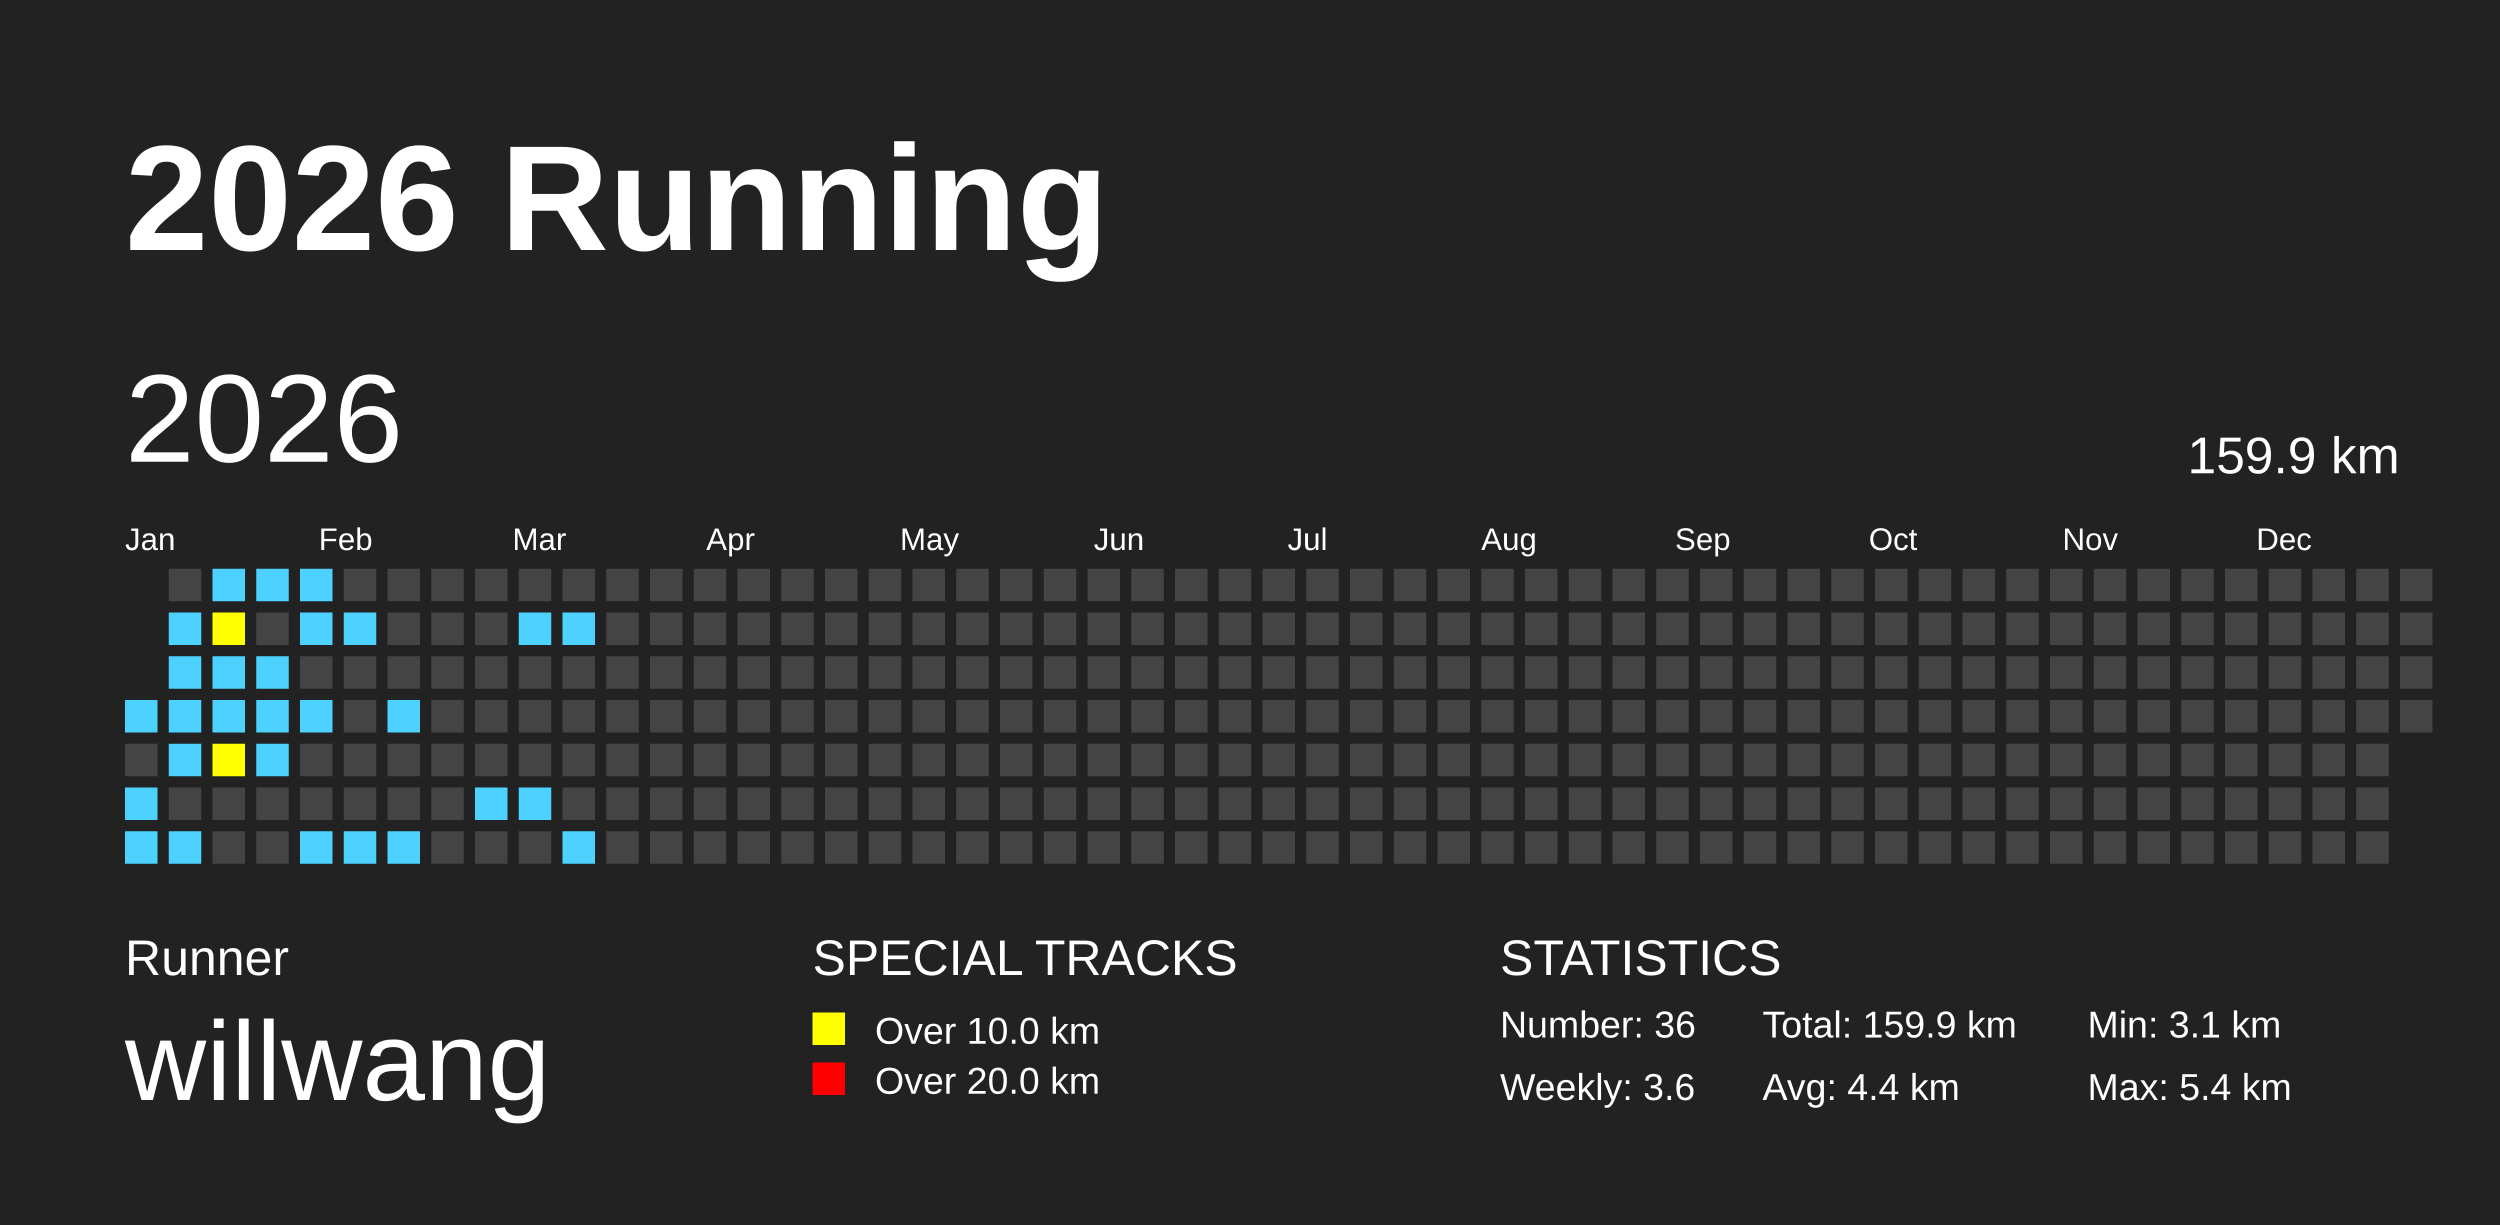
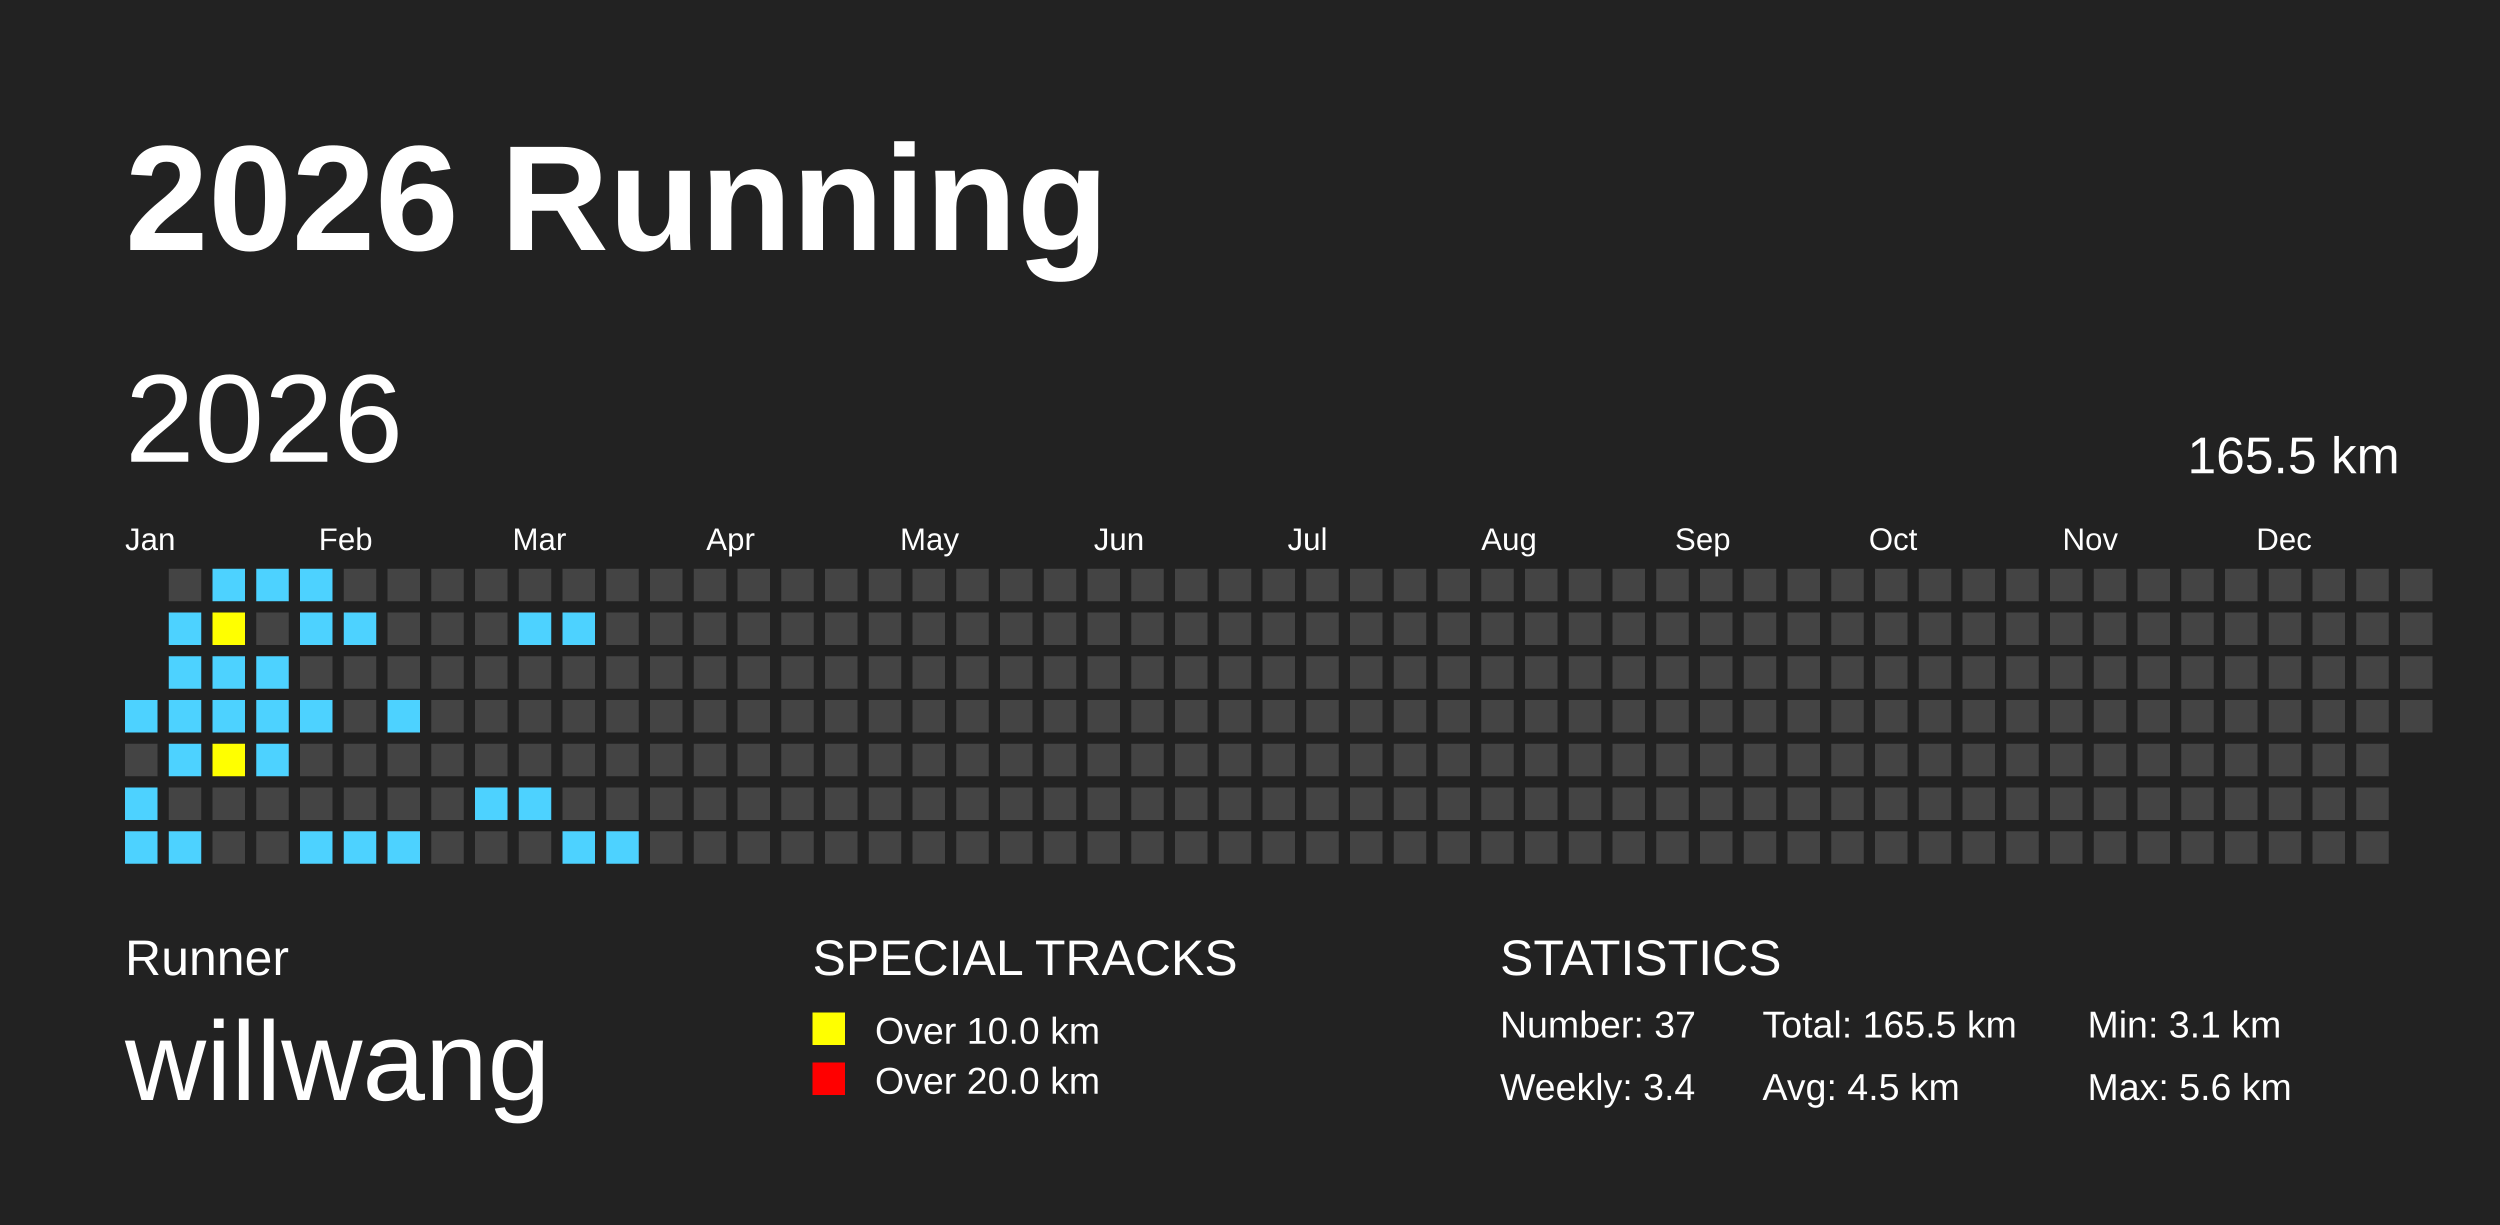
<svg xmlns="http://www.w3.org/2000/svg" baseProfile="full" height="98mm" version="1.1" viewBox="0,0,200,98" width="200mm">
  <defs />
  <rect fill="#222222" height="98" width="200" x="0" y="0" />
  <text fill="#FFFFFF" style="font-size:12px; font-family:Arial; font-weight:bold;" x="10" y="20">2026 Running</text>
  <text fill="#FFFFFF" style="font-size:4px; font-family:Arial" x="10" y="78">Runner</text>
  <text fill="#FFFFFF" style="font-size:9px; font-family:Arial" x="10" y="88">willwang</text>
  <text fill="#FFFFFF" style="font-size:4px; font-family:Arial" x="65" y="78">SPECIAL TRACKS</text>
  <rect fill="yellow" height="2.6" width="2.6" x="65" y="81" />
  <text fill="#FFFFFF" style="font-size:3px; font-family:Arial" x="70" y="83.5">Over 10.0 km</text>
  <rect fill="red" height="2.6" width="2.6" x="65" y="85" />
  <text fill="#FFFFFF" style="font-size:3px; font-family:Arial" x="70" y="87.5">Over 20.0 km</text>
  <text fill="#FFFFFF" style="font-size:4px; font-family:Arial" x="120" y="78">STATISTICS</text>
-   <text fill="#FFFFFF" style="font-size:3px; font-family:Arial" x="120" y="83">Number: 36</text>
-   <text fill="#FFFFFF" style="font-size:3px; font-family:Arial" x="120" y="88">Weekly: 3.6</text>
-   <text fill="#FFFFFF" style="font-size:3px; font-family:Arial" x="141" y="83">Total: 159.9 km</text>
-   <text fill="#FFFFFF" style="font-size:3px; font-family:Arial" x="141" y="88">Avg: 4.4 km</text>
+   <text fill="#FFFFFF" style="font-size:3px; font-family:Arial" x="120" y="83">Number: 37</text>
+   <text fill="#FFFFFF" style="font-size:3px; font-family:Arial" x="120" y="88">Weekly: 3.4</text>
+   <text fill="#FFFFFF" style="font-size:3px; font-family:Arial" x="141" y="83">Total: 165.5 km</text>
+   <text fill="#FFFFFF" style="font-size:3px; font-family:Arial" x="141" y="88">Avg: 4.5 km</text>
  <text fill="#FFFFFF" style="font-size:3px; font-family:Arial" x="167" y="83">Min: 3.1 km</text>
-   <text fill="#FFFFFF" style="font-size:3px; font-family:Arial" x="167" y="88">Max: 5.4 km</text>
+   <text fill="#FFFFFF" style="font-size:3px; font-family:Arial" x="167" y="88">Max: 5.6 km</text>
  <text dominant-baseline="hanging" fill="#FFFFFF" style="font-size:10.0px; font-family:Arial;" x="10" y="30">2026</text>
-   <text dominant-baseline="hanging" fill="#FFFFFF" style="font-size:4.125px; font-family:Arial;" x="175" y="35">159.9 km</text>
+   <text dominant-baseline="hanging" fill="#FFFFFF" style="font-size:4.125px; font-family:Arial;" x="175" y="35">165.5 km</text>
  <text fill="#FFFFFF" style="font-size:2.5px; font-family:Arial" x="10.0" y="44">Jan</text>
  <text fill="#FFFFFF" style="font-size:2.5px; font-family:Arial" x="25.5" y="44">Feb</text>
  <text fill="#FFFFFF" style="font-size:2.5px; font-family:Arial" x="41.0" y="44">Mar</text>
  <text fill="#FFFFFF" style="font-size:2.5px; font-family:Arial" x="56.5" y="44">Apr</text>
  <text fill="#FFFFFF" style="font-size:2.5px; font-family:Arial" x="72.0" y="44">May</text>
  <text fill="#FFFFFF" style="font-size:2.5px; font-family:Arial" x="87.5" y="44">Jun</text>
  <text fill="#FFFFFF" style="font-size:2.5px; font-family:Arial" x="103.0" y="44">Jul</text>
  <text fill="#FFFFFF" style="font-size:2.5px; font-family:Arial" x="118.5" y="44">Aug</text>
  <text fill="#FFFFFF" style="font-size:2.5px; font-family:Arial" x="134.0" y="44">Sep</text>
  <text fill="#FFFFFF" style="font-size:2.5px; font-family:Arial" x="149.5" y="44">Oct</text>
  <text fill="#FFFFFF" style="font-size:2.5px; font-family:Arial" x="165.0" y="44">Nov</text>
  <text fill="#FFFFFF" style="font-size:2.5px; font-family:Arial" x="180.5" y="44">Dec</text>
  <rect fill="#4DD2FF" height="2.6" width="2.6" x="10.0" y="56.0" />
  <rect fill="#444444" height="2.6" width="2.6" x="10.0" y="59.5" />
  <rect fill="#4DD2FF" height="2.6" width="2.6" x="10.0" y="63.0" />
  <rect fill="#4DD2FF" height="2.6" width="2.6" x="10.0" y="66.5" />
  <rect fill="#444444" height="2.6" width="2.6" x="13.5" y="45.5" />
  <rect fill="#4DD2FF" height="2.6" width="2.6" x="13.5" y="49.0" />
  <rect fill="#4DD2FF" height="2.6" width="2.6" x="13.5" y="52.5" />
  <rect fill="#4DD2FF" height="2.6" width="2.6" x="13.5" y="56.0" />
  <rect fill="#4DD2FF" height="2.6" width="2.6" x="13.5" y="59.5" />
  <rect fill="#444444" height="2.6" width="2.6" x="13.5" y="63.0" />
  <rect fill="#4DD2FF" height="2.6" width="2.6" x="13.5" y="66.5" />
  <rect fill="#4DD2FF" height="2.6" width="2.6" x="17.0" y="45.5" />
  <rect fill="yellow" height="2.6" width="2.6" x="17.0" y="49.0" />
  <rect fill="#4DD2FF" height="2.6" width="2.6" x="17.0" y="52.5" />
  <rect fill="#4DD2FF" height="2.6" width="2.6" x="17.0" y="56.0" />
  <rect fill="yellow" height="2.6" width="2.6" x="17.0" y="59.5" />
  <rect fill="#444444" height="2.6" width="2.6" x="17.0" y="63.0" />
  <rect fill="#444444" height="2.6" width="2.6" x="17.0" y="66.5" />
  <rect fill="#4DD2FF" height="2.6" width="2.6" x="20.5" y="45.5" />
  <rect fill="#444444" height="2.6" width="2.6" x="20.5" y="49.0" />
  <rect fill="#4DD2FF" height="2.6" width="2.6" x="20.5" y="52.5" />
  <rect fill="#4DD2FF" height="2.6" width="2.6" x="20.5" y="56.0" />
  <rect fill="#4DD2FF" height="2.6" width="2.6" x="20.5" y="59.5" />
  <rect fill="#444444" height="2.6" width="2.6" x="20.5" y="63.0" />
  <rect fill="#444444" height="2.6" width="2.6" x="20.5" y="66.5" />
  <rect fill="#4DD2FF" height="2.6" width="2.6" x="24.0" y="45.5" />
  <rect fill="#4DD2FF" height="2.6" width="2.6" x="24.0" y="49.0" />
  <rect fill="#444444" height="2.6" width="2.6" x="24.0" y="52.5" />
  <rect fill="#4DD2FF" height="2.6" width="2.6" x="24.0" y="56.0" />
  <rect fill="#444444" height="2.6" width="2.6" x="24.0" y="59.5" />
  <rect fill="#444444" height="2.6" width="2.6" x="24.0" y="63.0" />
  <rect fill="#4DD2FF" height="2.6" width="2.6" x="24.0" y="66.5" />
  <rect fill="#444444" height="2.6" width="2.6" x="27.5" y="45.5" />
  <rect fill="#4DD2FF" height="2.6" width="2.6" x="27.5" y="49.0" />
  <rect fill="#444444" height="2.6" width="2.6" x="27.5" y="52.5" />
  <rect fill="#444444" height="2.6" width="2.6" x="27.5" y="56.0" />
  <rect fill="#444444" height="2.6" width="2.6" x="27.5" y="59.5" />
  <rect fill="#444444" height="2.6" width="2.6" x="27.5" y="63.0" />
  <rect fill="#4DD2FF" height="2.6" width="2.6" x="27.5" y="66.5" />
  <rect fill="#444444" height="2.6" width="2.6" x="31.0" y="45.5" />
  <rect fill="#444444" height="2.6" width="2.6" x="31.0" y="49.0" />
  <rect fill="#444444" height="2.6" width="2.6" x="31.0" y="52.5" />
  <rect fill="#4DD2FF" height="2.6" width="2.6" x="31.0" y="56.0" />
  <rect fill="#444444" height="2.6" width="2.6" x="31.0" y="59.5" />
  <rect fill="#444444" height="2.6" width="2.6" x="31.0" y="63.0" />
  <rect fill="#4DD2FF" height="2.6" width="2.6" x="31.0" y="66.5" />
  <rect fill="#444444" height="2.6" width="2.6" x="34.5" y="45.5" />
  <rect fill="#444444" height="2.6" width="2.6" x="34.5" y="49.0" />
  <rect fill="#444444" height="2.6" width="2.6" x="34.5" y="52.5" />
  <rect fill="#444444" height="2.6" width="2.6" x="34.5" y="56.0" />
  <rect fill="#444444" height="2.6" width="2.6" x="34.5" y="59.5" />
  <rect fill="#444444" height="2.6" width="2.6" x="34.5" y="63.0" />
  <rect fill="#444444" height="2.6" width="2.6" x="34.5" y="66.5" />
  <rect fill="#444444" height="2.6" width="2.6" x="38.0" y="45.5" />
  <rect fill="#444444" height="2.6" width="2.6" x="38.0" y="49.0" />
  <rect fill="#444444" height="2.6" width="2.6" x="38.0" y="52.5" />
  <rect fill="#444444" height="2.6" width="2.6" x="38.0" y="56.0" />
  <rect fill="#444444" height="2.6" width="2.6" x="38.0" y="59.5" />
  <rect fill="#4DD2FF" height="2.6" width="2.6" x="38.0" y="63.0" />
  <rect fill="#444444" height="2.6" width="2.6" x="38.0" y="66.5" />
  <rect fill="#444444" height="2.6" width="2.6" x="41.5" y="45.5" />
  <rect fill="#4DD2FF" height="2.6" width="2.6" x="41.5" y="49.0" />
  <rect fill="#444444" height="2.6" width="2.6" x="41.5" y="52.5" />
  <rect fill="#444444" height="2.6" width="2.6" x="41.5" y="56.0" />
  <rect fill="#444444" height="2.6" width="2.6" x="41.5" y="59.5" />
  <rect fill="#4DD2FF" height="2.6" width="2.6" x="41.5" y="63.0" />
  <rect fill="#444444" height="2.6" width="2.6" x="41.5" y="66.5" />
  <rect fill="#444444" height="2.6" width="2.6" x="45.0" y="45.5" />
  <rect fill="#4DD2FF" height="2.6" width="2.6" x="45.0" y="49.0" />
  <rect fill="#444444" height="2.6" width="2.6" x="45.0" y="52.5" />
  <rect fill="#444444" height="2.6" width="2.6" x="45.0" y="56.0" />
  <rect fill="#444444" height="2.6" width="2.6" x="45.0" y="59.5" />
  <rect fill="#444444" height="2.6" width="2.6" x="45.0" y="63.0" />
  <rect fill="#4DD2FF" height="2.6" width="2.6" x="45.0" y="66.5" />
  <rect fill="#444444" height="2.6" width="2.6" x="48.5" y="45.5" />
  <rect fill="#444444" height="2.6" width="2.6" x="48.5" y="49.0" />
  <rect fill="#444444" height="2.6" width="2.6" x="48.5" y="52.5" />
  <rect fill="#444444" height="2.6" width="2.6" x="48.5" y="56.0" />
  <rect fill="#444444" height="2.6" width="2.6" x="48.5" y="59.5" />
  <rect fill="#444444" height="2.6" width="2.6" x="48.5" y="63.0" />
-   <rect fill="#444444" height="2.6" width="2.6" x="48.5" y="66.5" />
+   <rect fill="#4DD2FF" height="2.6" width="2.6" x="48.5" y="66.5" />
  <rect fill="#444444" height="2.6" width="2.6" x="52.0" y="45.5" />
  <rect fill="#444444" height="2.6" width="2.6" x="52.0" y="49.0" />
  <rect fill="#444444" height="2.6" width="2.6" x="52.0" y="52.5" />
  <rect fill="#444444" height="2.6" width="2.6" x="52.0" y="56.0" />
  <rect fill="#444444" height="2.6" width="2.6" x="52.0" y="59.5" />
  <rect fill="#444444" height="2.6" width="2.6" x="52.0" y="63.0" />
  <rect fill="#444444" height="2.6" width="2.6" x="52.0" y="66.5" />
  <rect fill="#444444" height="2.6" width="2.6" x="55.5" y="45.5" />
  <rect fill="#444444" height="2.6" width="2.6" x="55.5" y="49.0" />
  <rect fill="#444444" height="2.6" width="2.6" x="55.5" y="52.5" />
  <rect fill="#444444" height="2.6" width="2.6" x="55.5" y="56.0" />
  <rect fill="#444444" height="2.6" width="2.6" x="55.5" y="59.5" />
  <rect fill="#444444" height="2.6" width="2.6" x="55.5" y="63.0" />
  <rect fill="#444444" height="2.6" width="2.6" x="55.5" y="66.5" />
  <rect fill="#444444" height="2.6" width="2.6" x="59.0" y="45.5" />
  <rect fill="#444444" height="2.6" width="2.6" x="59.0" y="49.0" />
  <rect fill="#444444" height="2.6" width="2.6" x="59.0" y="52.5" />
  <rect fill="#444444" height="2.6" width="2.6" x="59.0" y="56.0" />
  <rect fill="#444444" height="2.6" width="2.6" x="59.0" y="59.5" />
  <rect fill="#444444" height="2.6" width="2.6" x="59.0" y="63.0" />
  <rect fill="#444444" height="2.6" width="2.6" x="59.0" y="66.5" />
  <rect fill="#444444" height="2.6" width="2.6" x="62.5" y="45.5" />
  <rect fill="#444444" height="2.6" width="2.6" x="62.5" y="49.0" />
  <rect fill="#444444" height="2.6" width="2.6" x="62.5" y="52.5" />
  <rect fill="#444444" height="2.6" width="2.6" x="62.5" y="56.0" />
  <rect fill="#444444" height="2.6" width="2.6" x="62.5" y="59.5" />
  <rect fill="#444444" height="2.6" width="2.6" x="62.5" y="63.0" />
  <rect fill="#444444" height="2.6" width="2.6" x="62.5" y="66.5" />
  <rect fill="#444444" height="2.6" width="2.6" x="66.0" y="45.5" />
  <rect fill="#444444" height="2.6" width="2.6" x="66.0" y="49.0" />
  <rect fill="#444444" height="2.6" width="2.6" x="66.0" y="52.5" />
  <rect fill="#444444" height="2.6" width="2.6" x="66.0" y="56.0" />
  <rect fill="#444444" height="2.6" width="2.6" x="66.0" y="59.5" />
  <rect fill="#444444" height="2.6" width="2.6" x="66.0" y="63.0" />
  <rect fill="#444444" height="2.6" width="2.6" x="66.0" y="66.5" />
  <rect fill="#444444" height="2.6" width="2.6" x="69.5" y="45.5" />
  <rect fill="#444444" height="2.6" width="2.6" x="69.5" y="49.0" />
  <rect fill="#444444" height="2.6" width="2.6" x="69.5" y="52.5" />
  <rect fill="#444444" height="2.6" width="2.6" x="69.5" y="56.0" />
  <rect fill="#444444" height="2.6" width="2.6" x="69.5" y="59.5" />
  <rect fill="#444444" height="2.6" width="2.6" x="69.5" y="63.0" />
  <rect fill="#444444" height="2.6" width="2.6" x="69.5" y="66.5" />
  <rect fill="#444444" height="2.6" width="2.6" x="73.0" y="45.5" />
  <rect fill="#444444" height="2.6" width="2.6" x="73.0" y="49.0" />
  <rect fill="#444444" height="2.6" width="2.6" x="73.0" y="52.5" />
  <rect fill="#444444" height="2.6" width="2.6" x="73.0" y="56.0" />
  <rect fill="#444444" height="2.6" width="2.6" x="73.0" y="59.5" />
  <rect fill="#444444" height="2.6" width="2.6" x="73.0" y="63.0" />
  <rect fill="#444444" height="2.6" width="2.6" x="73.0" y="66.5" />
  <rect fill="#444444" height="2.6" width="2.6" x="76.5" y="45.5" />
  <rect fill="#444444" height="2.6" width="2.6" x="76.5" y="49.0" />
  <rect fill="#444444" height="2.6" width="2.6" x="76.5" y="52.5" />
  <rect fill="#444444" height="2.6" width="2.6" x="76.5" y="56.0" />
  <rect fill="#444444" height="2.6" width="2.6" x="76.5" y="59.5" />
  <rect fill="#444444" height="2.6" width="2.6" x="76.5" y="63.0" />
  <rect fill="#444444" height="2.6" width="2.6" x="76.5" y="66.5" />
  <rect fill="#444444" height="2.6" width="2.6" x="80.0" y="45.5" />
  <rect fill="#444444" height="2.6" width="2.6" x="80.0" y="49.0" />
  <rect fill="#444444" height="2.6" width="2.6" x="80.0" y="52.5" />
  <rect fill="#444444" height="2.6" width="2.6" x="80.0" y="56.0" />
  <rect fill="#444444" height="2.6" width="2.6" x="80.0" y="59.5" />
  <rect fill="#444444" height="2.6" width="2.6" x="80.0" y="63.0" />
  <rect fill="#444444" height="2.6" width="2.6" x="80.0" y="66.5" />
  <rect fill="#444444" height="2.6" width="2.6" x="83.5" y="45.5" />
  <rect fill="#444444" height="2.6" width="2.6" x="83.5" y="49.0" />
  <rect fill="#444444" height="2.6" width="2.6" x="83.5" y="52.5" />
  <rect fill="#444444" height="2.6" width="2.6" x="83.5" y="56.0" />
  <rect fill="#444444" height="2.6" width="2.6" x="83.5" y="59.5" />
  <rect fill="#444444" height="2.6" width="2.6" x="83.5" y="63.0" />
  <rect fill="#444444" height="2.6" width="2.6" x="83.5" y="66.5" />
  <rect fill="#444444" height="2.6" width="2.6" x="87.0" y="45.5" />
  <rect fill="#444444" height="2.6" width="2.6" x="87.0" y="49.0" />
  <rect fill="#444444" height="2.6" width="2.6" x="87.0" y="52.5" />
  <rect fill="#444444" height="2.6" width="2.6" x="87.0" y="56.0" />
  <rect fill="#444444" height="2.6" width="2.6" x="87.0" y="59.5" />
  <rect fill="#444444" height="2.6" width="2.6" x="87.0" y="63.0" />
  <rect fill="#444444" height="2.6" width="2.6" x="87.0" y="66.5" />
  <rect fill="#444444" height="2.6" width="2.6" x="90.5" y="45.5" />
  <rect fill="#444444" height="2.6" width="2.6" x="90.5" y="49.0" />
  <rect fill="#444444" height="2.6" width="2.6" x="90.5" y="52.5" />
  <rect fill="#444444" height="2.6" width="2.6" x="90.5" y="56.0" />
  <rect fill="#444444" height="2.6" width="2.6" x="90.5" y="59.5" />
  <rect fill="#444444" height="2.6" width="2.6" x="90.5" y="63.0" />
  <rect fill="#444444" height="2.6" width="2.6" x="90.5" y="66.5" />
  <rect fill="#444444" height="2.6" width="2.6" x="94.0" y="45.5" />
  <rect fill="#444444" height="2.6" width="2.6" x="94.0" y="49.0" />
  <rect fill="#444444" height="2.6" width="2.6" x="94.0" y="52.5" />
  <rect fill="#444444" height="2.6" width="2.6" x="94.0" y="56.0" />
  <rect fill="#444444" height="2.6" width="2.6" x="94.0" y="59.5" />
  <rect fill="#444444" height="2.6" width="2.6" x="94.0" y="63.0" />
  <rect fill="#444444" height="2.6" width="2.6" x="94.0" y="66.5" />
  <rect fill="#444444" height="2.6" width="2.6" x="97.5" y="45.5" />
  <rect fill="#444444" height="2.6" width="2.6" x="97.5" y="49.0" />
  <rect fill="#444444" height="2.6" width="2.6" x="97.5" y="52.5" />
  <rect fill="#444444" height="2.6" width="2.6" x="97.5" y="56.0" />
  <rect fill="#444444" height="2.6" width="2.6" x="97.5" y="59.5" />
  <rect fill="#444444" height="2.6" width="2.6" x="97.5" y="63.0" />
  <rect fill="#444444" height="2.6" width="2.6" x="97.5" y="66.5" />
  <rect fill="#444444" height="2.6" width="2.6" x="101.0" y="45.5" />
  <rect fill="#444444" height="2.6" width="2.6" x="101.0" y="49.0" />
  <rect fill="#444444" height="2.6" width="2.6" x="101.0" y="52.5" />
  <rect fill="#444444" height="2.6" width="2.6" x="101.0" y="56.0" />
  <rect fill="#444444" height="2.6" width="2.6" x="101.0" y="59.5" />
  <rect fill="#444444" height="2.6" width="2.6" x="101.0" y="63.0" />
  <rect fill="#444444" height="2.6" width="2.6" x="101.0" y="66.5" />
  <rect fill="#444444" height="2.6" width="2.6" x="104.5" y="45.5" />
  <rect fill="#444444" height="2.6" width="2.6" x="104.5" y="49.0" />
  <rect fill="#444444" height="2.6" width="2.6" x="104.5" y="52.5" />
  <rect fill="#444444" height="2.6" width="2.6" x="104.5" y="56.0" />
  <rect fill="#444444" height="2.6" width="2.6" x="104.5" y="59.5" />
  <rect fill="#444444" height="2.6" width="2.6" x="104.5" y="63.0" />
  <rect fill="#444444" height="2.6" width="2.6" x="104.5" y="66.5" />
  <rect fill="#444444" height="2.6" width="2.6" x="108.0" y="45.5" />
  <rect fill="#444444" height="2.6" width="2.6" x="108.0" y="49.0" />
  <rect fill="#444444" height="2.6" width="2.6" x="108.0" y="52.5" />
  <rect fill="#444444" height="2.6" width="2.6" x="108.0" y="56.0" />
  <rect fill="#444444" height="2.6" width="2.6" x="108.0" y="59.5" />
  <rect fill="#444444" height="2.6" width="2.6" x="108.0" y="63.0" />
  <rect fill="#444444" height="2.6" width="2.6" x="108.0" y="66.5" />
  <rect fill="#444444" height="2.6" width="2.6" x="111.5" y="45.5" />
  <rect fill="#444444" height="2.6" width="2.6" x="111.5" y="49.0" />
  <rect fill="#444444" height="2.6" width="2.6" x="111.5" y="52.5" />
  <rect fill="#444444" height="2.6" width="2.6" x="111.5" y="56.0" />
  <rect fill="#444444" height="2.6" width="2.6" x="111.5" y="59.5" />
  <rect fill="#444444" height="2.6" width="2.6" x="111.5" y="63.0" />
  <rect fill="#444444" height="2.6" width="2.6" x="111.5" y="66.5" />
  <rect fill="#444444" height="2.6" width="2.6" x="115.0" y="45.5" />
  <rect fill="#444444" height="2.6" width="2.6" x="115.0" y="49.0" />
  <rect fill="#444444" height="2.6" width="2.6" x="115.0" y="52.5" />
  <rect fill="#444444" height="2.6" width="2.6" x="115.0" y="56.0" />
  <rect fill="#444444" height="2.6" width="2.6" x="115.0" y="59.5" />
  <rect fill="#444444" height="2.6" width="2.6" x="115.0" y="63.0" />
  <rect fill="#444444" height="2.6" width="2.6" x="115.0" y="66.5" />
  <rect fill="#444444" height="2.6" width="2.6" x="118.5" y="45.5" />
  <rect fill="#444444" height="2.6" width="2.6" x="118.5" y="49.0" />
  <rect fill="#444444" height="2.6" width="2.6" x="118.5" y="52.5" />
  <rect fill="#444444" height="2.6" width="2.6" x="118.5" y="56.0" />
  <rect fill="#444444" height="2.6" width="2.6" x="118.5" y="59.5" />
  <rect fill="#444444" height="2.6" width="2.6" x="118.5" y="63.0" />
  <rect fill="#444444" height="2.6" width="2.6" x="118.5" y="66.5" />
  <rect fill="#444444" height="2.6" width="2.6" x="122.0" y="45.5" />
  <rect fill="#444444" height="2.6" width="2.6" x="122.0" y="49.0" />
  <rect fill="#444444" height="2.6" width="2.6" x="122.0" y="52.5" />
  <rect fill="#444444" height="2.6" width="2.6" x="122.0" y="56.0" />
  <rect fill="#444444" height="2.6" width="2.6" x="122.0" y="59.5" />
  <rect fill="#444444" height="2.6" width="2.6" x="122.0" y="63.0" />
  <rect fill="#444444" height="2.6" width="2.6" x="122.0" y="66.5" />
  <rect fill="#444444" height="2.6" width="2.6" x="125.5" y="45.5" />
  <rect fill="#444444" height="2.6" width="2.6" x="125.5" y="49.0" />
  <rect fill="#444444" height="2.6" width="2.6" x="125.5" y="52.5" />
  <rect fill="#444444" height="2.6" width="2.6" x="125.5" y="56.0" />
  <rect fill="#444444" height="2.6" width="2.6" x="125.5" y="59.5" />
  <rect fill="#444444" height="2.6" width="2.6" x="125.5" y="63.0" />
  <rect fill="#444444" height="2.6" width="2.6" x="125.5" y="66.5" />
  <rect fill="#444444" height="2.6" width="2.6" x="129.0" y="45.5" />
  <rect fill="#444444" height="2.6" width="2.6" x="129.0" y="49.0" />
  <rect fill="#444444" height="2.6" width="2.6" x="129.0" y="52.5" />
  <rect fill="#444444" height="2.6" width="2.6" x="129.0" y="56.0" />
  <rect fill="#444444" height="2.6" width="2.6" x="129.0" y="59.5" />
  <rect fill="#444444" height="2.6" width="2.6" x="129.0" y="63.0" />
  <rect fill="#444444" height="2.6" width="2.6" x="129.0" y="66.5" />
  <rect fill="#444444" height="2.6" width="2.6" x="132.5" y="45.5" />
  <rect fill="#444444" height="2.6" width="2.6" x="132.5" y="49.0" />
  <rect fill="#444444" height="2.6" width="2.6" x="132.5" y="52.5" />
  <rect fill="#444444" height="2.6" width="2.6" x="132.5" y="56.0" />
  <rect fill="#444444" height="2.6" width="2.6" x="132.5" y="59.5" />
  <rect fill="#444444" height="2.6" width="2.6" x="132.5" y="63.0" />
  <rect fill="#444444" height="2.6" width="2.6" x="132.5" y="66.5" />
  <rect fill="#444444" height="2.6" width="2.6" x="136.0" y="45.5" />
  <rect fill="#444444" height="2.6" width="2.6" x="136.0" y="49.0" />
  <rect fill="#444444" height="2.6" width="2.6" x="136.0" y="52.5" />
  <rect fill="#444444" height="2.6" width="2.6" x="136.0" y="56.0" />
  <rect fill="#444444" height="2.6" width="2.6" x="136.0" y="59.5" />
  <rect fill="#444444" height="2.6" width="2.6" x="136.0" y="63.0" />
  <rect fill="#444444" height="2.6" width="2.6" x="136.0" y="66.5" />
  <rect fill="#444444" height="2.6" width="2.6" x="139.5" y="45.5" />
  <rect fill="#444444" height="2.6" width="2.6" x="139.5" y="49.0" />
  <rect fill="#444444" height="2.6" width="2.6" x="139.5" y="52.5" />
  <rect fill="#444444" height="2.6" width="2.6" x="139.5" y="56.0" />
  <rect fill="#444444" height="2.6" width="2.6" x="139.5" y="59.5" />
  <rect fill="#444444" height="2.6" width="2.6" x="139.5" y="63.0" />
  <rect fill="#444444" height="2.6" width="2.6" x="139.5" y="66.5" />
  <rect fill="#444444" height="2.6" width="2.6" x="143.0" y="45.5" />
  <rect fill="#444444" height="2.6" width="2.6" x="143.0" y="49.0" />
  <rect fill="#444444" height="2.6" width="2.6" x="143.0" y="52.5" />
  <rect fill="#444444" height="2.6" width="2.6" x="143.0" y="56.0" />
  <rect fill="#444444" height="2.6" width="2.6" x="143.0" y="59.5" />
  <rect fill="#444444" height="2.6" width="2.6" x="143.0" y="63.0" />
  <rect fill="#444444" height="2.6" width="2.6" x="143.0" y="66.5" />
  <rect fill="#444444" height="2.6" width="2.6" x="146.5" y="45.5" />
  <rect fill="#444444" height="2.6" width="2.6" x="146.5" y="49.0" />
  <rect fill="#444444" height="2.6" width="2.6" x="146.5" y="52.5" />
  <rect fill="#444444" height="2.6" width="2.6" x="146.5" y="56.0" />
  <rect fill="#444444" height="2.6" width="2.6" x="146.5" y="59.5" />
  <rect fill="#444444" height="2.6" width="2.6" x="146.5" y="63.0" />
  <rect fill="#444444" height="2.6" width="2.6" x="146.5" y="66.5" />
  <rect fill="#444444" height="2.6" width="2.6" x="150.0" y="45.5" />
  <rect fill="#444444" height="2.6" width="2.6" x="150.0" y="49.0" />
  <rect fill="#444444" height="2.6" width="2.6" x="150.0" y="52.5" />
  <rect fill="#444444" height="2.6" width="2.6" x="150.0" y="56.0" />
  <rect fill="#444444" height="2.6" width="2.6" x="150.0" y="59.5" />
  <rect fill="#444444" height="2.6" width="2.6" x="150.0" y="63.0" />
  <rect fill="#444444" height="2.6" width="2.6" x="150.0" y="66.5" />
  <rect fill="#444444" height="2.6" width="2.6" x="153.5" y="45.5" />
  <rect fill="#444444" height="2.6" width="2.6" x="153.5" y="49.0" />
  <rect fill="#444444" height="2.6" width="2.6" x="153.5" y="52.5" />
  <rect fill="#444444" height="2.6" width="2.6" x="153.5" y="56.0" />
  <rect fill="#444444" height="2.6" width="2.6" x="153.5" y="59.5" />
  <rect fill="#444444" height="2.6" width="2.6" x="153.5" y="63.0" />
  <rect fill="#444444" height="2.6" width="2.6" x="153.5" y="66.5" />
  <rect fill="#444444" height="2.6" width="2.6" x="157.0" y="45.5" />
  <rect fill="#444444" height="2.6" width="2.6" x="157.0" y="49.0" />
  <rect fill="#444444" height="2.6" width="2.6" x="157.0" y="52.5" />
  <rect fill="#444444" height="2.6" width="2.6" x="157.0" y="56.0" />
  <rect fill="#444444" height="2.6" width="2.6" x="157.0" y="59.5" />
  <rect fill="#444444" height="2.6" width="2.6" x="157.0" y="63.0" />
  <rect fill="#444444" height="2.6" width="2.6" x="157.0" y="66.5" />
  <rect fill="#444444" height="2.6" width="2.6" x="160.5" y="45.5" />
  <rect fill="#444444" height="2.6" width="2.6" x="160.5" y="49.0" />
  <rect fill="#444444" height="2.6" width="2.6" x="160.5" y="52.5" />
  <rect fill="#444444" height="2.6" width="2.6" x="160.5" y="56.0" />
  <rect fill="#444444" height="2.6" width="2.6" x="160.5" y="59.5" />
  <rect fill="#444444" height="2.6" width="2.6" x="160.5" y="63.0" />
  <rect fill="#444444" height="2.6" width="2.6" x="160.5" y="66.5" />
  <rect fill="#444444" height="2.6" width="2.6" x="164.0" y="45.5" />
  <rect fill="#444444" height="2.6" width="2.6" x="164.0" y="49.0" />
  <rect fill="#444444" height="2.6" width="2.6" x="164.0" y="52.5" />
  <rect fill="#444444" height="2.6" width="2.6" x="164.0" y="56.0" />
  <rect fill="#444444" height="2.6" width="2.6" x="164.0" y="59.5" />
  <rect fill="#444444" height="2.6" width="2.6" x="164.0" y="63.0" />
  <rect fill="#444444" height="2.6" width="2.6" x="164.0" y="66.5" />
  <rect fill="#444444" height="2.6" width="2.6" x="167.5" y="45.5" />
  <rect fill="#444444" height="2.6" width="2.6" x="167.5" y="49.0" />
  <rect fill="#444444" height="2.6" width="2.6" x="167.5" y="52.5" />
  <rect fill="#444444" height="2.6" width="2.6" x="167.5" y="56.0" />
  <rect fill="#444444" height="2.6" width="2.6" x="167.5" y="59.5" />
  <rect fill="#444444" height="2.6" width="2.6" x="167.5" y="63.0" />
  <rect fill="#444444" height="2.6" width="2.6" x="167.5" y="66.5" />
  <rect fill="#444444" height="2.6" width="2.6" x="171.0" y="45.5" />
  <rect fill="#444444" height="2.6" width="2.6" x="171.0" y="49.0" />
  <rect fill="#444444" height="2.6" width="2.6" x="171.0" y="52.5" />
  <rect fill="#444444" height="2.6" width="2.6" x="171.0" y="56.0" />
  <rect fill="#444444" height="2.6" width="2.6" x="171.0" y="59.5" />
  <rect fill="#444444" height="2.6" width="2.6" x="171.0" y="63.0" />
  <rect fill="#444444" height="2.6" width="2.6" x="171.0" y="66.5" />
  <rect fill="#444444" height="2.6" width="2.6" x="174.5" y="45.5" />
  <rect fill="#444444" height="2.6" width="2.6" x="174.5" y="49.0" />
  <rect fill="#444444" height="2.6" width="2.6" x="174.5" y="52.5" />
  <rect fill="#444444" height="2.6" width="2.6" x="174.5" y="56.0" />
  <rect fill="#444444" height="2.6" width="2.6" x="174.5" y="59.5" />
  <rect fill="#444444" height="2.6" width="2.6" x="174.5" y="63.0" />
  <rect fill="#444444" height="2.6" width="2.6" x="174.5" y="66.5" />
  <rect fill="#444444" height="2.6" width="2.6" x="178.0" y="45.5" />
  <rect fill="#444444" height="2.6" width="2.6" x="178.0" y="49.0" />
  <rect fill="#444444" height="2.6" width="2.6" x="178.0" y="52.5" />
  <rect fill="#444444" height="2.6" width="2.6" x="178.0" y="56.0" />
  <rect fill="#444444" height="2.6" width="2.6" x="178.0" y="59.5" />
  <rect fill="#444444" height="2.6" width="2.6" x="178.0" y="63.0" />
  <rect fill="#444444" height="2.6" width="2.6" x="178.0" y="66.5" />
  <rect fill="#444444" height="2.6" width="2.6" x="181.5" y="45.5" />
  <rect fill="#444444" height="2.6" width="2.6" x="181.5" y="49.0" />
  <rect fill="#444444" height="2.6" width="2.6" x="181.5" y="52.5" />
  <rect fill="#444444" height="2.6" width="2.6" x="181.5" y="56.0" />
  <rect fill="#444444" height="2.6" width="2.6" x="181.5" y="59.5" />
  <rect fill="#444444" height="2.6" width="2.6" x="181.5" y="63.0" />
  <rect fill="#444444" height="2.6" width="2.6" x="181.5" y="66.5" />
  <rect fill="#444444" height="2.6" width="2.6" x="185.0" y="45.5" />
  <rect fill="#444444" height="2.6" width="2.6" x="185.0" y="49.0" />
  <rect fill="#444444" height="2.6" width="2.6" x="185.0" y="52.5" />
  <rect fill="#444444" height="2.6" width="2.6" x="185.0" y="56.0" />
  <rect fill="#444444" height="2.6" width="2.6" x="185.0" y="59.5" />
  <rect fill="#444444" height="2.6" width="2.6" x="185.0" y="63.0" />
  <rect fill="#444444" height="2.6" width="2.6" x="185.0" y="66.5" />
  <rect fill="#444444" height="2.6" width="2.6" x="188.5" y="45.5" />
  <rect fill="#444444" height="2.6" width="2.6" x="188.5" y="49.0" />
  <rect fill="#444444" height="2.6" width="2.6" x="188.5" y="52.5" />
  <rect fill="#444444" height="2.6" width="2.6" x="188.5" y="56.0" />
  <rect fill="#444444" height="2.6" width="2.6" x="188.5" y="59.5" />
  <rect fill="#444444" height="2.6" width="2.6" x="188.5" y="63.0" />
  <rect fill="#444444" height="2.6" width="2.6" x="188.5" y="66.5" />
  <rect fill="#444444" height="2.6" width="2.6" x="192.0" y="45.5" />
  <rect fill="#444444" height="2.6" width="2.6" x="192.0" y="49.0" />
  <rect fill="#444444" height="2.6" width="2.6" x="192.0" y="52.5" />
  <rect fill="#444444" height="2.6" width="2.6" x="192.0" y="56.0" />
</svg>
